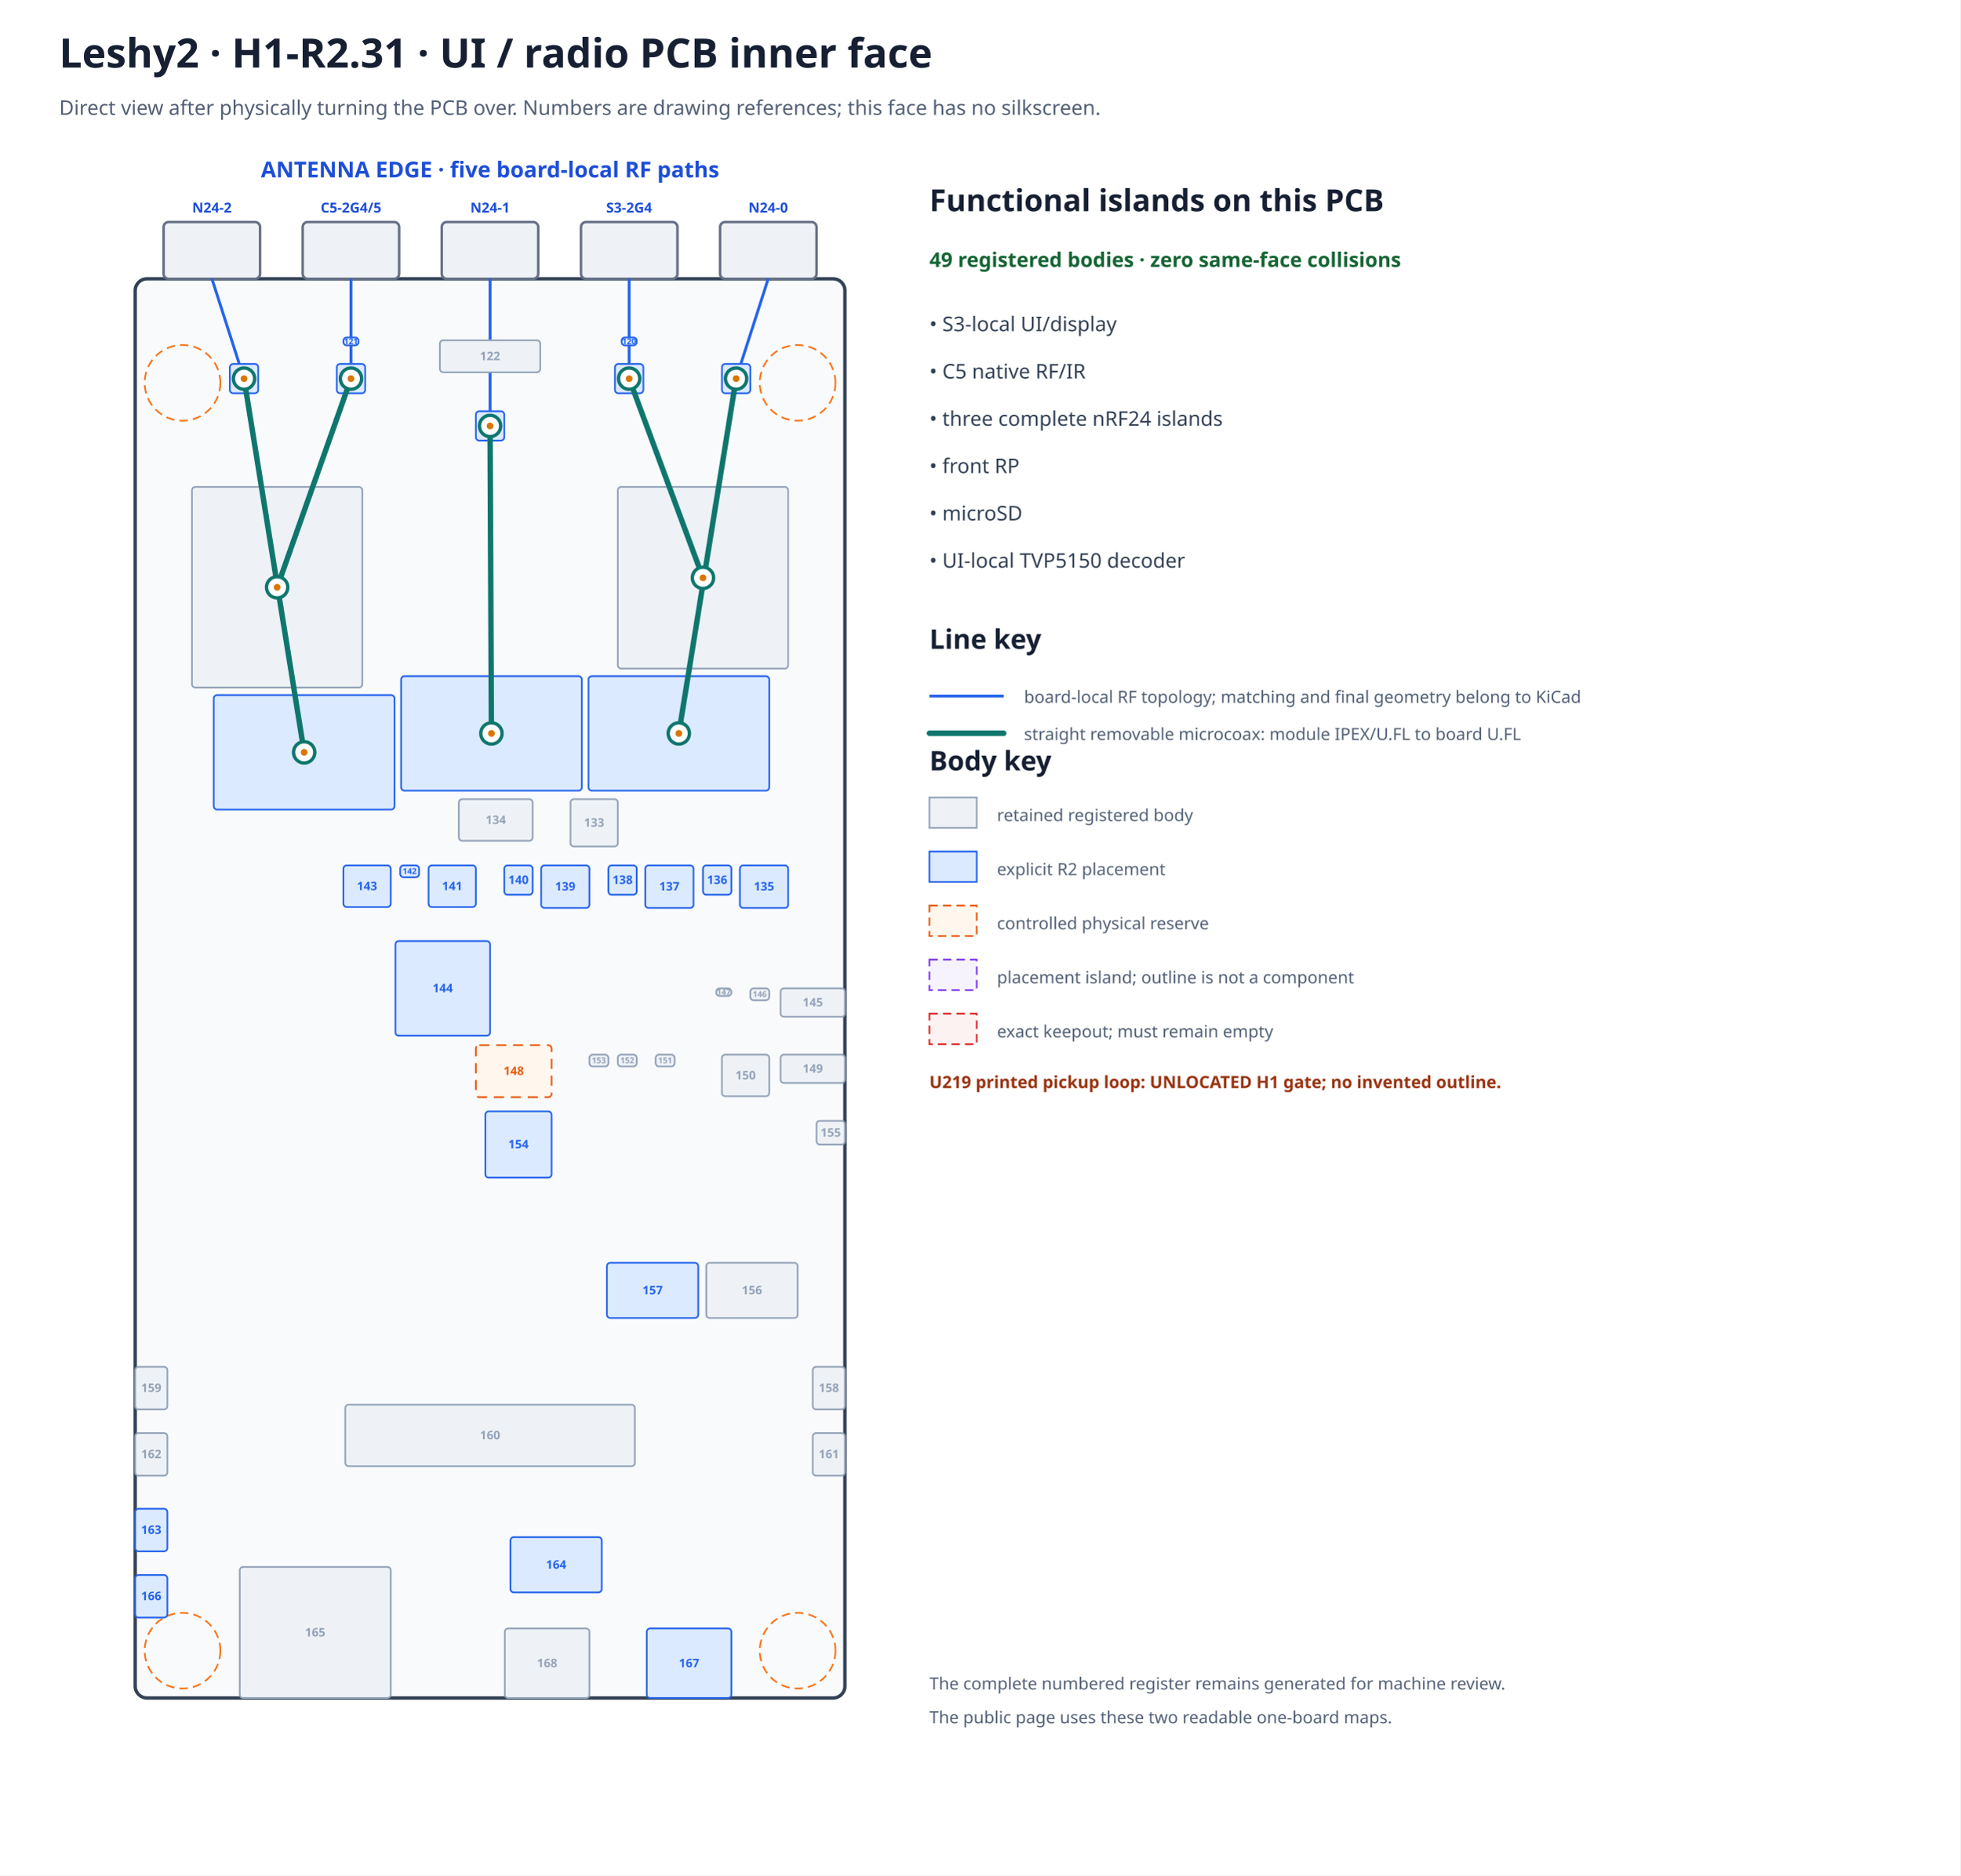
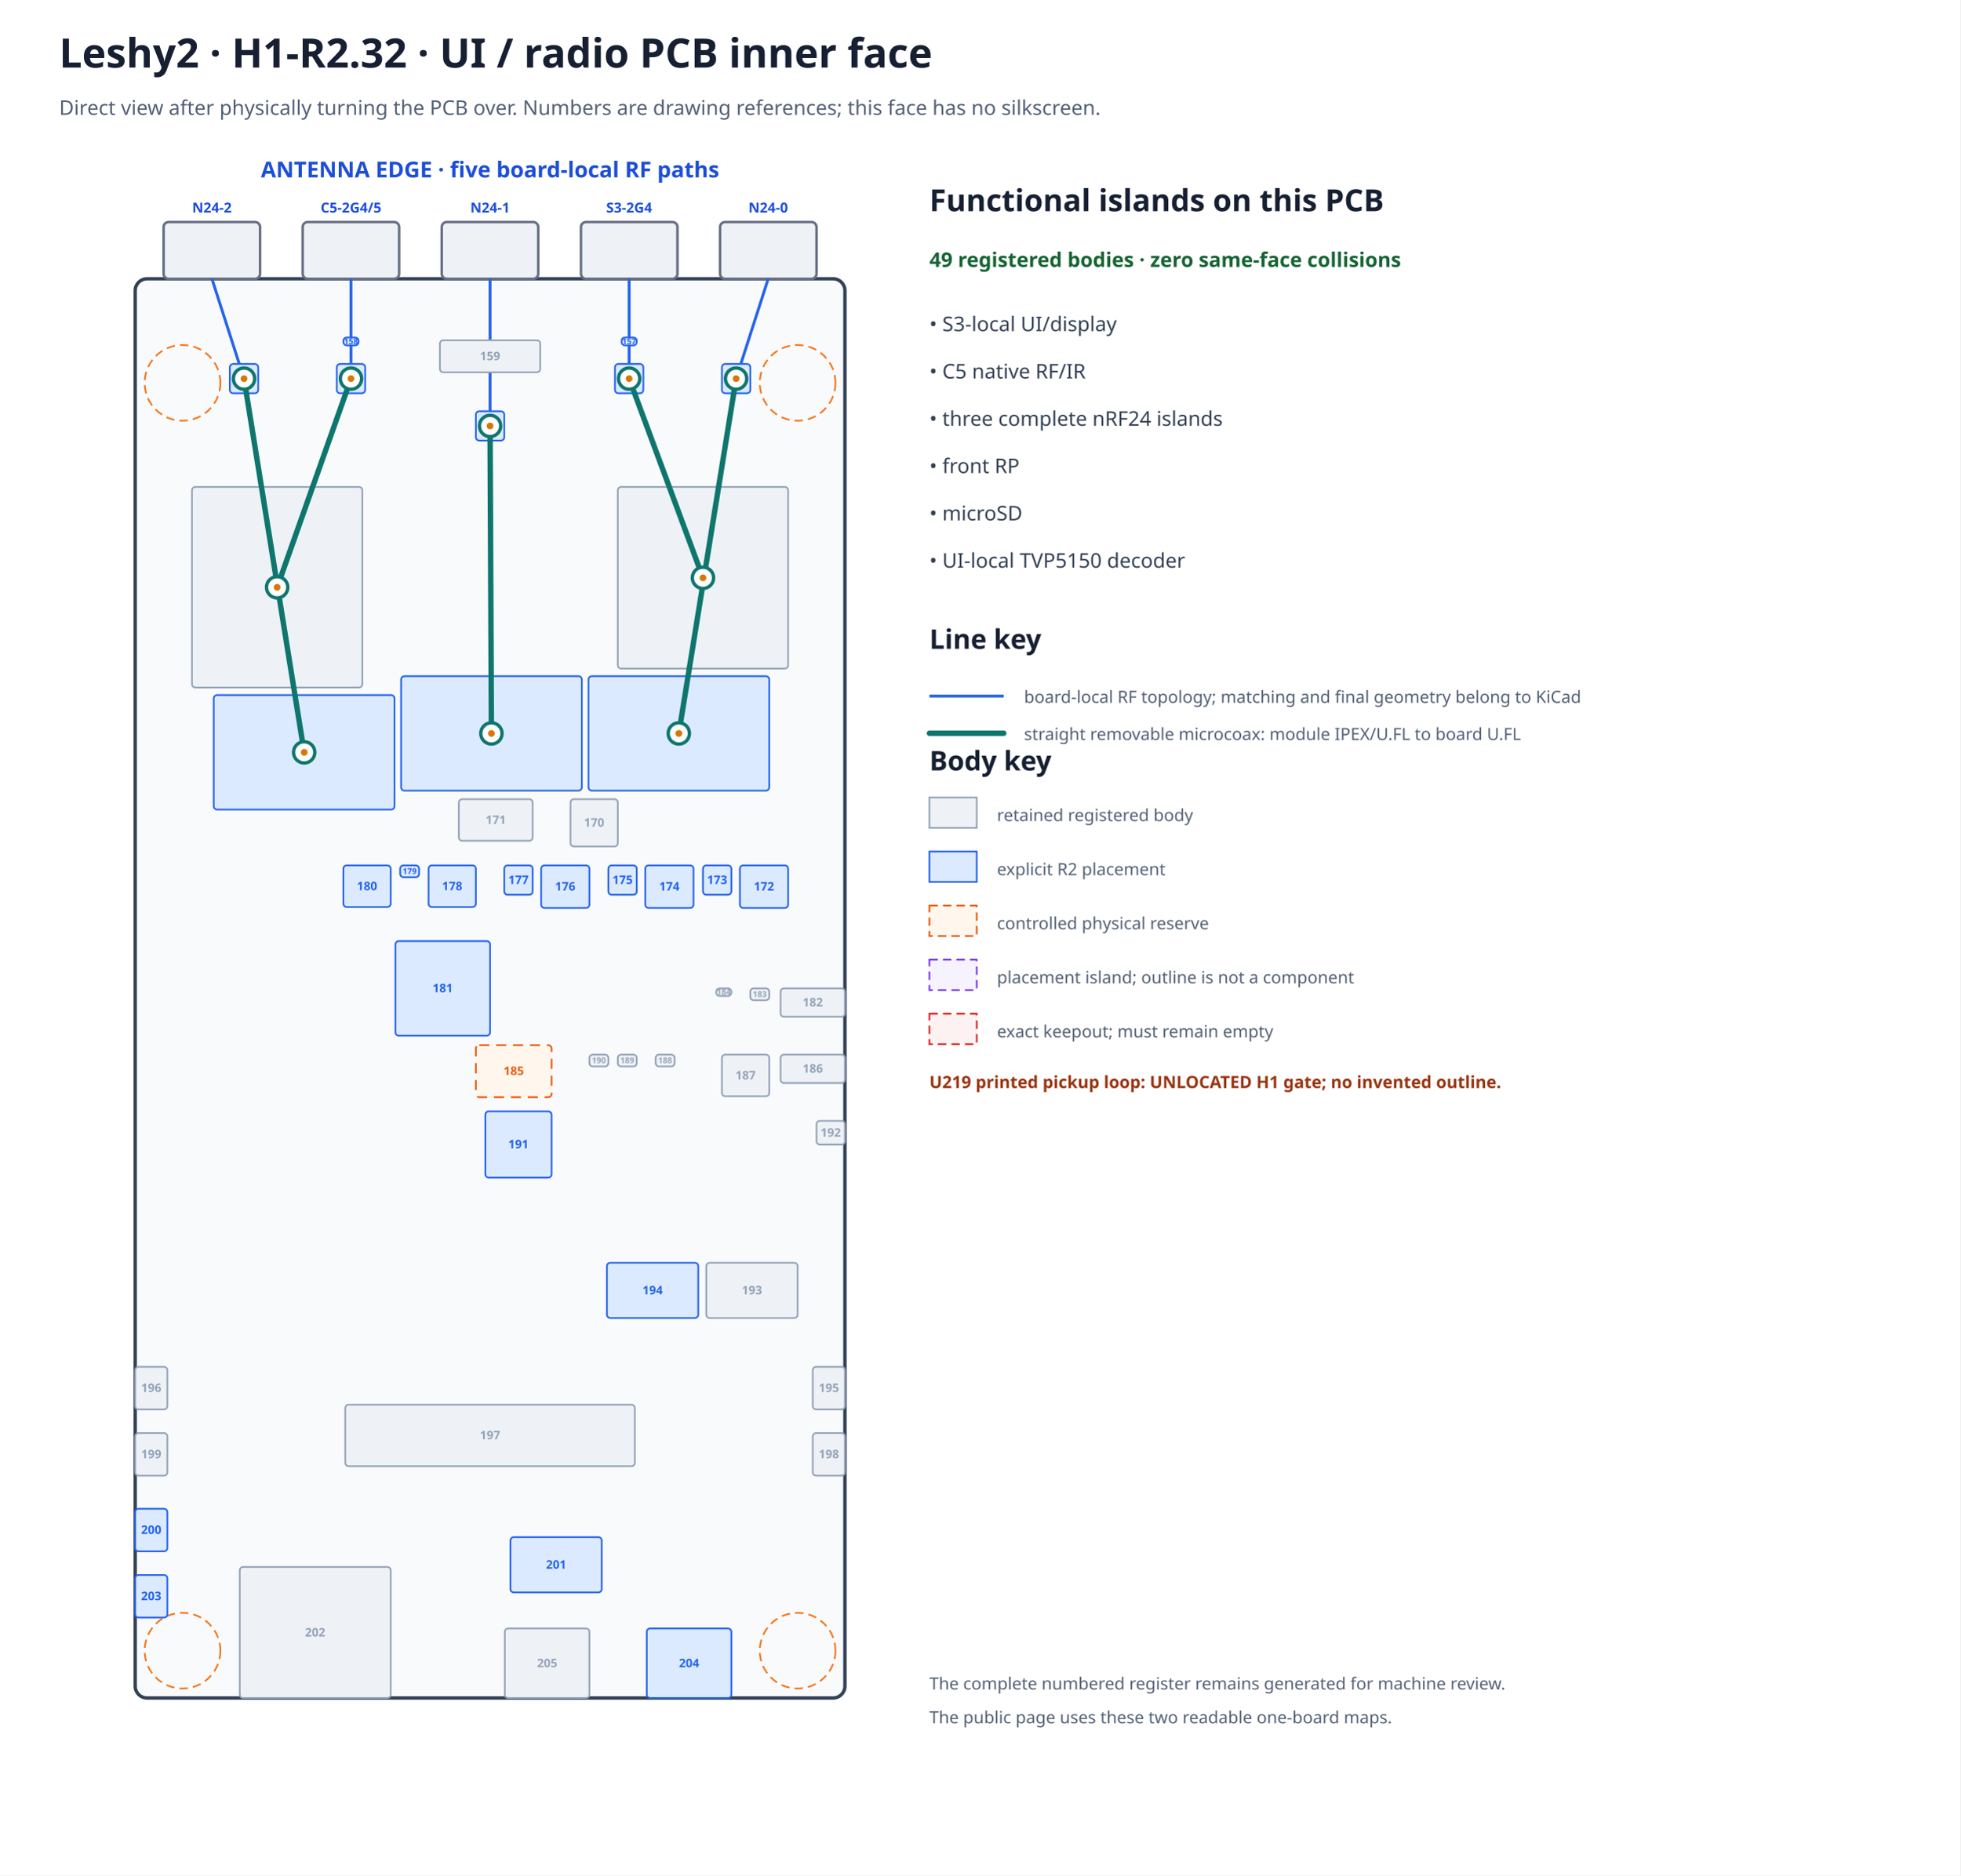
- <svg xmlns="http://www.w3.org/2000/svg" width="1160" height="1110" viewBox="0 0 1160 1110" data-marker="H1-R2.31" data-frame="ui-inner" data-inner-silkscreen="none">
+ <svg xmlns="http://www.w3.org/2000/svg" width="1160" height="1110" viewBox="0 0 1160 1110" data-marker="H1-R2.32" data-frame="ui-inner" data-inner-silkscreen="none">
  <rect width="100%" height="100%" fill="#ffffff" />
-   <text x="35.0" y="40.0" font-family="sans-serif" font-size="24" font-weight="bold" text-anchor="start" fill="#172033">Leshy2 · H1-R2.31 · UI / radio PCB inner face</text>
+   <text x="35.0" y="40.0" font-family="sans-serif" font-size="24" font-weight="bold" text-anchor="start" fill="#172033">Leshy2 · H1-R2.32 · UI / radio PCB inner face</text>
  <text x="35.0" y="68.0" font-family="sans-serif" font-size="12" font-weight="normal" text-anchor="start" fill="#526076">Direct view after physically turning the PCB over. Numbers are drawing references; this face has no silkscreen.</text>
  <text x="290.0" y="105.0" font-family="sans-serif" font-size="13" font-weight="bold" text-anchor="middle" fill="#1d4ed8">ANTENNA EDGE · five board-local RF paths</text>
  <rect x="80.0" y="165.0" width="420.0" height="840.0" rx="7" fill="#f8fafc" stroke="#334155" stroke-width="2" />
  <rect x="426.1" y="131.4" width="57.1" height="33.6" rx="3" fill="#eef2f6" stroke="#667085" stroke-width="1.5" />
  <text x="454.6" y="125.8" font-family="sans-serif" font-size="8.2" font-weight="bold" text-anchor="middle" fill="#1d4ed8">N24-0</text>
  <rect x="343.8" y="131.4" width="57.1" height="33.6" rx="3" fill="#eef2f6" stroke="#667085" stroke-width="1.5" />
  <text x="372.3" y="125.8" font-family="sans-serif" font-size="8.2" font-weight="bold" text-anchor="middle" fill="#1d4ed8">S3-2G4</text>
  <rect x="261.4" y="131.4" width="57.1" height="33.6" rx="3" fill="#eef2f6" stroke="#667085" stroke-width="1.5" />
  <text x="290.0" y="125.8" font-family="sans-serif" font-size="8.2" font-weight="bold" text-anchor="middle" fill="#1d4ed8">N24-1</text>
  <rect x="179.1" y="131.4" width="57.1" height="33.6" rx="3" fill="#eef2f6" stroke="#667085" stroke-width="1.5" />
  <text x="207.7" y="125.8" font-family="sans-serif" font-size="8.2" font-weight="bold" text-anchor="middle" fill="#1d4ed8">C5-2G4/5</text>
  <rect x="96.8" y="131.4" width="57.1" height="33.6" rx="3" fill="#eef2f6" stroke="#667085" stroke-width="1.5" />
  <text x="125.4" y="125.8" font-family="sans-serif" font-size="8.2" font-weight="bold" text-anchor="middle" fill="#1d4ed8">N24-2</text>
  <circle cx="472.0" cy="226.6" r="22.4" fill="none" stroke="#f97316" stroke-dasharray="5 3" />
  <circle cx="108.0" cy="226.6" r="22.4" fill="none" stroke="#f97316" stroke-dasharray="5 3" />
  <circle cx="472.0" cy="977.0" r="22.4" fill="none" stroke="#f97316" stroke-dasharray="5 3" />
  <circle cx="108.0" cy="977.0" r="22.4" fill="none" stroke="#f97316" stroke-dasharray="5 3" />
  <g id="antenna-pcb-topology" data-topology-source="r2" data-route-state="pre-ecad-topology-only">
    <polyline points="435.6,224.1 454.6,165.0" fill="none" stroke="#2563eb" stroke-width="1.7" data-path="N24-0" data-branch="main" data-medium="controlled-50-ohm-pcb" />
    <polyline points="372.3,224.1 372.3,202.1 372.3,165.0" fill="none" stroke="#2563eb" stroke-width="1.7" data-path="S3-2G4" data-branch="main" data-medium="controlled-50-ohm-pcb" />
    <polyline points="290.0,252.1 290.0,165.0" fill="none" stroke="#2563eb" stroke-width="1.7" data-path="N24-1" data-branch="main" data-medium="controlled-50-ohm-pcb" />
    <polyline points="207.7,224.1 207.7,202.1 207.7,165.0" fill="none" stroke="#2563eb" stroke-width="1.7" data-path="C5-2G4/5" data-branch="main" data-medium="controlled-50-ohm-pcb" />
    <polyline points="144.4,224.1 125.4,165.0" fill="none" stroke="#2563eb" stroke-width="1.7" data-path="N24-2" data-branch="main" data-medium="controlled-50-ohm-pcb" />
  </g>
  <rect x="367.84" y="199.72" width="8.96" height="4.70" rx="2" fill="#dbeafe" stroke="#2563eb" stroke-width="1" data-instance="s3_rf_coupler_r2" data-mpn="CP0603Q5425ENTR" />
-   <text x="372.3" y="203.7" font-family="sans-serif" font-size="4.8" font-weight="bold" text-anchor="middle" fill="#2563eb">120</text>
+   <text x="372.3" y="203.7" font-family="sans-serif" font-size="4.8" font-weight="bold" text-anchor="middle" fill="#2563eb">157</text>
  <rect x="203.20" y="199.72" width="8.96" height="4.70" rx="2" fill="#dbeafe" stroke="#2563eb" stroke-width="1" data-instance="c5_rf_coupler_r2" data-mpn="CP0603Q5425ENTR" />
-   <text x="207.7" y="203.7" font-family="sans-serif" font-size="4.8" font-weight="bold" text-anchor="middle" fill="#2563eb">121</text>
+   <text x="207.7" y="203.7" font-family="sans-serif" font-size="4.8" font-weight="bold" text-anchor="middle" fill="#2563eb">158</text>
  <rect x="260.32" y="201.40" width="59.36" height="18.93" rx="2" fill="#eef2f6" stroke="#94a3b8" stroke-width="1" data-instance="display_connector" data-mpn="Hirose DF40C(2.0)-40DS-0.4V(51)" />
-   <text x="290.0" y="213.2" font-family="sans-serif" font-size="7.0" font-weight="bold" text-anchor="middle" fill="#94a3b8">122</text>
+   <text x="290.0" y="213.2" font-family="sans-serif" font-size="7.0" font-weight="bold" text-anchor="middle" fill="#94a3b8">159</text>
  <rect x="427.20" y="215.40" width="16.80" height="17.36" rx="2" fill="#dbeafe" stroke="#2563eb" stroke-width="1" data-instance="nrf0_rf_board_connector_r2" data-mpn="U.FL-R-SMT-1(10)" />
-   <text x="435.6" y="226.4" font-family="sans-serif" font-size="7.0" font-weight="bold" text-anchor="middle" fill="#2563eb">123</text>
+   <text x="435.6" y="226.4" font-family="sans-serif" font-size="7.0" font-weight="bold" text-anchor="middle" fill="#2563eb">160</text>
  <rect x="363.92" y="215.40" width="16.80" height="17.36" rx="2" fill="#dbeafe" stroke="#2563eb" stroke-width="1" data-instance="s3_rf_board_connector_r2" data-mpn="U.FL-R-SMT-1(10)" />
-   <text x="372.3" y="226.4" font-family="sans-serif" font-size="7.0" font-weight="bold" text-anchor="middle" fill="#2563eb">124</text>
+   <text x="372.3" y="226.4" font-family="sans-serif" font-size="7.0" font-weight="bold" text-anchor="middle" fill="#2563eb">161</text>
  <rect x="199.28" y="215.40" width="16.80" height="17.36" rx="2" fill="#dbeafe" stroke="#2563eb" stroke-width="1" data-instance="c5_rf_board_connector_r2" data-mpn="U.FL-R-SMT-1(10)" />
-   <text x="207.7" y="226.4" font-family="sans-serif" font-size="7.0" font-weight="bold" text-anchor="middle" fill="#2563eb">125</text>
+   <text x="207.7" y="226.4" font-family="sans-serif" font-size="7.0" font-weight="bold" text-anchor="middle" fill="#2563eb">162</text>
  <rect x="136.00" y="215.40" width="16.80" height="17.36" rx="2" fill="#dbeafe" stroke="#2563eb" stroke-width="1" data-instance="nrf2_rf_board_connector_r2" data-mpn="U.FL-R-SMT-1(10)" />
-   <text x="144.4" y="226.4" font-family="sans-serif" font-size="7.0" font-weight="bold" text-anchor="middle" fill="#2563eb">126</text>
+   <text x="144.4" y="226.4" font-family="sans-serif" font-size="7.0" font-weight="bold" text-anchor="middle" fill="#2563eb">163</text>
  <rect x="281.60" y="243.40" width="16.80" height="17.36" rx="2" fill="#dbeafe" stroke="#2563eb" stroke-width="1" data-instance="nrf1_rf_board_connector_r2" data-mpn="U.FL-R-SMT-1(10)" />
-   <text x="290.0" y="254.4" font-family="sans-serif" font-size="7.0" font-weight="bold" text-anchor="middle" fill="#2563eb">127</text>
+   <text x="290.0" y="254.4" font-family="sans-serif" font-size="7.0" font-weight="bold" text-anchor="middle" fill="#2563eb">164</text>
  <rect x="365.60" y="288.20" width="100.80" height="107.52" rx="2" fill="#eef2f6" stroke="#94a3b8" stroke-width="1" data-instance="s3" data-mpn="ESP32-S3-WROOM-1U-N16R8" />
-   <text x="416.0" y="344.3" font-family="sans-serif" font-size="7.0" font-weight="bold" text-anchor="middle" fill="#94a3b8">128</text>
+   <text x="416.0" y="344.3" font-family="sans-serif" font-size="7.0" font-weight="bold" text-anchor="middle" fill="#94a3b8">165</text>
  <rect x="113.60" y="288.20" width="100.80" height="118.72" rx="2" fill="#eef2f6" stroke="#94a3b8" stroke-width="1" data-instance="c5" data-mpn="ESP32-C5-WROOM-1U-N8R8" />
-   <text x="164.0" y="349.9" font-family="sans-serif" font-size="7.0" font-weight="bold" text-anchor="middle" fill="#94a3b8">129</text>
+   <text x="164.0" y="349.9" font-family="sans-serif" font-size="7.0" font-weight="bold" text-anchor="middle" fill="#94a3b8">166</text>
  <rect x="348.24" y="400.20" width="106.96" height="67.76" rx="2" fill="#dbeafe" stroke="#2563eb" stroke-width="1" data-instance="nrf0_r2" data-mpn="E01-ML01IPX" />
-   <text x="401.7" y="436.4" font-family="sans-serif" font-size="7.0" font-weight="bold" text-anchor="middle" fill="#2563eb">130</text>
+   <text x="401.7" y="436.4" font-family="sans-serif" font-size="7.0" font-weight="bold" text-anchor="middle" fill="#2563eb">167</text>
  <rect x="237.36" y="400.20" width="106.96" height="67.76" rx="2" fill="#dbeafe" stroke="#2563eb" stroke-width="1" data-instance="nrf1_r2" data-mpn="E01-ML01IPX" />
-   <text x="290.8" y="436.4" font-family="sans-serif" font-size="7.0" font-weight="bold" text-anchor="middle" fill="#2563eb">131</text>
+   <text x="290.8" y="436.4" font-family="sans-serif" font-size="7.0" font-weight="bold" text-anchor="middle" fill="#2563eb">168</text>
  <rect x="126.48" y="411.40" width="106.96" height="67.76" rx="2" fill="#dbeafe" stroke="#2563eb" stroke-width="1" data-instance="nrf2_r2" data-mpn="E01-ML01IPX" />
-   <text x="180.0" y="447.6" font-family="sans-serif" font-size="7.0" font-weight="bold" text-anchor="middle" fill="#2563eb">132</text>
+   <text x="180.0" y="447.6" font-family="sans-serif" font-size="7.0" font-weight="bold" text-anchor="middle" fill="#2563eb">169</text>
  <rect x="337.60" y="473.00" width="28.00" height="28.00" rx="2" fill="#eef2f6" stroke="#94a3b8" stroke-width="1" data-instance="slow_io" data-mpn="TCA6424ARGJR" />
-   <text x="351.6" y="489.3" font-family="sans-serif" font-size="7.0" font-weight="bold" text-anchor="middle" fill="#94a3b8">133</text>
+   <text x="351.6" y="489.3" font-family="sans-serif" font-size="7.0" font-weight="bold" text-anchor="middle" fill="#94a3b8">170</text>
  <rect x="271.52" y="473.00" width="43.68" height="24.64" rx="2" fill="#eef2f6" stroke="#94a3b8" stroke-width="1" data-instance="ui_matrix_io" data-mpn="TCA9539PWR" />
-   <text x="293.4" y="487.7" font-family="sans-serif" font-size="7.0" font-weight="bold" text-anchor="middle" fill="#94a3b8">134</text>
+   <text x="293.4" y="487.7" font-family="sans-serif" font-size="7.0" font-weight="bold" text-anchor="middle" fill="#94a3b8">171</text>
  <rect x="437.84" y="512.20" width="28.56" height="25.20" rx="2" fill="#dbeafe" stroke="#2563eb" stroke-width="1" data-instance="nrf0_host_buffer_r2" data-mpn="74LVC126APW,118" />
-   <text x="452.1" y="527.1" font-family="sans-serif" font-size="7.0" font-weight="bold" text-anchor="middle" fill="#2563eb">135</text>
+   <text x="452.1" y="527.1" font-family="sans-serif" font-size="7.0" font-weight="bold" text-anchor="middle" fill="#2563eb">172</text>
  <rect x="416.00" y="512.20" width="16.80" height="17.36" rx="2" fill="#dbeafe" stroke="#2563eb" stroke-width="1" data-instance="nrf0_return_buffer_r2" data-mpn="74LVC2G126DP,125" />
-   <text x="424.4" y="523.2" font-family="sans-serif" font-size="7.0" font-weight="bold" text-anchor="middle" fill="#2563eb">136</text>
+   <text x="424.4" y="523.2" font-family="sans-serif" font-size="7.0" font-weight="bold" text-anchor="middle" fill="#2563eb">173</text>
  <rect x="381.84" y="512.20" width="28.56" height="25.20" rx="2" fill="#dbeafe" stroke="#2563eb" stroke-width="1" data-instance="nrf1_host_buffer_r2" data-mpn="74LVC126APW,118" />
-   <text x="396.1" y="527.1" font-family="sans-serif" font-size="7.0" font-weight="bold" text-anchor="middle" fill="#2563eb">137</text>
+   <text x="396.1" y="527.1" font-family="sans-serif" font-size="7.0" font-weight="bold" text-anchor="middle" fill="#2563eb">174</text>
  <rect x="360.00" y="512.20" width="16.80" height="17.36" rx="2" fill="#dbeafe" stroke="#2563eb" stroke-width="1" data-instance="nrf1_return_buffer_r2" data-mpn="74LVC2G126DP,125" />
-   <text x="368.4" y="523.2" font-family="sans-serif" font-size="7.0" font-weight="bold" text-anchor="middle" fill="#2563eb">138</text>
+   <text x="368.4" y="523.2" font-family="sans-serif" font-size="7.0" font-weight="bold" text-anchor="middle" fill="#2563eb">175</text>
  <rect x="320.24" y="512.20" width="28.56" height="25.20" rx="2" fill="#dbeafe" stroke="#2563eb" stroke-width="1" data-instance="nrf2_host_buffer_r2" data-mpn="74LVC126APW,118" />
-   <text x="334.5" y="527.1" font-family="sans-serif" font-size="7.0" font-weight="bold" text-anchor="middle" fill="#2563eb">139</text>
+   <text x="334.5" y="527.1" font-family="sans-serif" font-size="7.0" font-weight="bold" text-anchor="middle" fill="#2563eb">176</text>
  <rect x="298.40" y="512.20" width="16.80" height="17.36" rx="2" fill="#dbeafe" stroke="#2563eb" stroke-width="1" data-instance="nrf2_return_buffer_r2" data-mpn="74LVC2G126DP,125" />
-   <text x="306.8" y="523.2" font-family="sans-serif" font-size="7.0" font-weight="bold" text-anchor="middle" fill="#2563eb">140</text>
+   <text x="306.8" y="523.2" font-family="sans-serif" font-size="7.0" font-weight="bold" text-anchor="middle" fill="#2563eb">177</text>
  <rect x="253.60" y="512.20" width="28.00" height="24.64" rx="2" fill="#dbeafe" stroke="#2563eb" stroke-width="1" data-instance="safe_gate_a_r2" data-mpn="SN74LVC08APWR" />
-   <text x="267.6" y="526.9" font-family="sans-serif" font-size="7.0" font-weight="bold" text-anchor="middle" fill="#2563eb">141</text>
+   <text x="267.6" y="526.9" font-family="sans-serif" font-size="7.0" font-weight="bold" text-anchor="middle" fill="#2563eb">178</text>
  <rect x="236.80" y="512.20" width="11.20" height="7.00" rx="2" fill="#dbeafe" stroke="#2563eb" stroke-width="1" data-instance="nrf_backup_gate_r2" data-mpn="SN74LVC1G08DCKR" />
-   <text x="242.4" y="517.3" font-family="sans-serif" font-size="4.8" font-weight="bold" text-anchor="middle" fill="#2563eb">142</text>
+   <text x="242.4" y="517.3" font-family="sans-serif" font-size="4.8" font-weight="bold" text-anchor="middle" fill="#2563eb">179</text>
  <rect x="203.20" y="512.20" width="28.00" height="24.64" rx="2" fill="#dbeafe" stroke="#2563eb" stroke-width="1" data-instance="nrf_evidence_cmp_r2" data-mpn="TLV1824PWR" />
-   <text x="217.2" y="526.9" font-family="sans-serif" font-size="7.0" font-weight="bold" text-anchor="middle" fill="#2563eb">143</text>
+   <text x="217.2" y="526.9" font-family="sans-serif" font-size="7.0" font-weight="bold" text-anchor="middle" fill="#2563eb">180</text>
  <rect x="234.00" y="557.00" width="56.00" height="56.00" rx="2" fill="#dbeafe" stroke="#2563eb" stroke-width="1" data-instance="hub_rp" data-mpn="SC1512-A4" />
-   <text x="262.0" y="587.3" font-family="sans-serif" font-size="7.0" font-weight="bold" text-anchor="middle" fill="#2563eb">144</text>
+   <text x="262.0" y="587.3" font-family="sans-serif" font-size="7.0" font-weight="bold" text-anchor="middle" fill="#2563eb">181</text>
  <rect x="461.92" y="585.00" width="38.08" height="16.80" rx="2" fill="#eef2f6" stroke="#94a3b8" stroke-width="1" data-instance="ir_demod" data-mpn="Vishay TSOP75238TR" />
-   <text x="481.0" y="595.7" font-family="sans-serif" font-size="7.0" font-weight="bold" text-anchor="middle" fill="#94a3b8">145</text>
+   <text x="481.0" y="595.7" font-family="sans-serif" font-size="7.0" font-weight="bold" text-anchor="middle" fill="#94a3b8">182</text>
  <rect x="444.00" y="585.00" width="11.20" height="7.00" rx="2" fill="#eef2f6" stroke="#94a3b8" stroke-width="1" data-instance="ir_safe_gate" data-mpn="SN74LVC1G08DCKR" />
-   <text x="449.6" y="590.1" font-family="sans-serif" font-size="4.8" font-weight="bold" text-anchor="middle" fill="#94a3b8">146</text>
+   <text x="449.6" y="590.1" font-family="sans-serif" font-size="4.8" font-weight="bold" text-anchor="middle" fill="#94a3b8">183</text>
  <rect x="423.84" y="585.00" width="8.96" height="4.48" rx="2" fill="#eef2f6" stroke="#94a3b8" stroke-width="1" data-instance="ui_zone_ntc" data-mpn="TDK B57332V5103F360" />
-   <text x="428.3" y="588.8" font-family="sans-serif" font-size="4.8" font-weight="bold" text-anchor="middle" fill="#94a3b8">147</text>
+   <text x="428.3" y="588.8" font-family="sans-serif" font-size="4.8" font-weight="bold" text-anchor="middle" fill="#94a3b8">184</text>
  <rect x="281.60" y="618.60" width="44.80" height="30.80" rx="2" fill="#fff7ed" stroke="#ea580c" stroke-width="1" stroke-dasharray="6 4" data-instance="fpv_power_reserve" data-mpn="PHYSICAL RESERVE" />
-   <text x="304.0" y="636.3" font-family="sans-serif" font-size="7.0" font-weight="bold" text-anchor="middle" fill="#ea580c">148</text>
+   <text x="304.0" y="636.3" font-family="sans-serif" font-size="7.0" font-weight="bold" text-anchor="middle" fill="#ea580c">185</text>
  <rect x="461.92" y="624.20" width="38.08" height="16.80" rx="2" fill="#eef2f6" stroke="#94a3b8" stroke-width="1" data-instance="ir_carrier" data-mpn="Vishay TSMP95000TT" />
-   <text x="481.0" y="634.9" font-family="sans-serif" font-size="7.0" font-weight="bold" text-anchor="middle" fill="#94a3b8">149</text>
+   <text x="481.0" y="634.9" font-family="sans-serif" font-size="7.0" font-weight="bold" text-anchor="middle" fill="#94a3b8">186</text>
  <rect x="427.20" y="624.20" width="28.00" height="24.64" rx="2" fill="#eef2f6" stroke="#94a3b8" stroke-width="1" data-instance="evidence_cmp_a" data-mpn="TLV1824PWR" />
-   <text x="441.2" y="638.9" font-family="sans-serif" font-size="7.0" font-weight="bold" text-anchor="middle" fill="#94a3b8">150</text>
+   <text x="441.2" y="638.9" font-family="sans-serif" font-size="7.0" font-weight="bold" text-anchor="middle" fill="#94a3b8">187</text>
  <rect x="388.00" y="624.20" width="11.20" height="7.00" rx="2" fill="#eef2f6" stroke="#94a3b8" stroke-width="1" data-instance="safe_reset_sink_a" data-mpn="Diodes Incorporated 2N7002DW-7-F" />
-   <text x="393.6" y="629.3" font-family="sans-serif" font-size="4.8" font-weight="bold" text-anchor="middle" fill="#94a3b8">151</text>
+   <text x="393.6" y="629.3" font-family="sans-serif" font-size="4.8" font-weight="bold" text-anchor="middle" fill="#94a3b8">188</text>
  <rect x="365.60" y="624.20" width="11.20" height="7.00" rx="2" fill="#eef2f6" stroke="#94a3b8" stroke-width="1" data-instance="safe_c5_reset_buffer" data-mpn="Texas Instruments SN74LVC1G06DCKR" />
-   <text x="371.2" y="629.3" font-family="sans-serif" font-size="4.8" font-weight="bold" text-anchor="middle" fill="#94a3b8">152</text>
+   <text x="371.2" y="629.3" font-family="sans-serif" font-size="4.8" font-weight="bold" text-anchor="middle" fill="#94a3b8">189</text>
  <rect x="348.80" y="624.20" width="11.20" height="7.00" rx="2" fill="#eef2f6" stroke="#94a3b8" stroke-width="1" data-instance="safe_c5_fault_reset_buffer" data-mpn="SN74LVC1G07DCKR" />
-   <text x="354.4" y="629.3" font-family="sans-serif" font-size="4.8" font-weight="bold" text-anchor="middle" fill="#94a3b8">153</text>
+   <text x="354.4" y="629.3" font-family="sans-serif" font-size="4.8" font-weight="bold" text-anchor="middle" fill="#94a3b8">190</text>
  <rect x="287.20" y="657.80" width="39.20" height="39.20" rx="2" fill="#dbeafe" stroke="#2563eb" stroke-width="1" data-instance="fpv_decoder" data-mpn="TVP5150AM1PBS" />
-   <text x="306.8" y="679.7" font-family="sans-serif" font-size="7.0" font-weight="bold" text-anchor="middle" fill="#2563eb">154</text>
+   <text x="306.8" y="679.7" font-family="sans-serif" font-size="7.0" font-weight="bold" text-anchor="middle" fill="#2563eb">191</text>
  <rect x="483.20" y="663.40" width="16.80" height="14.06" rx="2" fill="#eef2f6" stroke="#94a3b8" stroke-width="1" data-instance="ir_emitter" data-mpn="Vishay VSMY14940" />
-   <text x="491.6" y="672.8" font-family="sans-serif" font-size="7.0" font-weight="bold" text-anchor="middle" fill="#94a3b8">155</text>
+   <text x="491.6" y="672.8" font-family="sans-serif" font-size="7.0" font-weight="bold" text-anchor="middle" fill="#94a3b8">192</text>
  <rect x="417.96" y="747.40" width="54.04" height="32.70" rx="2" fill="#eef2f6" stroke="#94a3b8" stroke-width="1" data-instance="s3_dbg_header" data-mpn="Samtec FTSH-105-01-L-DV-K-P-TR" />
-   <text x="445.0" y="766.1" font-family="sans-serif" font-size="7.0" font-weight="bold" text-anchor="middle" fill="#94a3b8">156</text>
+   <text x="445.0" y="766.1" font-family="sans-serif" font-size="7.0" font-weight="bold" text-anchor="middle" fill="#94a3b8">193</text>
  <rect x="359.16" y="747.40" width="54.04" height="32.70" rx="2" fill="#dbeafe" stroke="#2563eb" stroke-width="1" data-instance="c5_dbg_header_r2" data-mpn="FTSH-105-01-L-DV-K-P-TR" />
-   <text x="386.2" y="766.1" font-family="sans-serif" font-size="7.0" font-weight="bold" text-anchor="middle" fill="#2563eb">157</text>
+   <text x="386.2" y="766.1" font-family="sans-serif" font-size="7.0" font-weight="bold" text-anchor="middle" fill="#2563eb">194</text>
  <rect x="480.96" y="809.00" width="19.04" height="25.20" rx="2" fill="#eef2f6" stroke="#94a3b8" stroke-width="1" data-instance="s3_reset_button" data-mpn="Alps Alpine SKRTLAE010" />
-   <text x="490.5" y="823.9" font-family="sans-serif" font-size="7.0" font-weight="bold" text-anchor="middle" fill="#94a3b8">158</text>
+   <text x="490.5" y="823.9" font-family="sans-serif" font-size="7.0" font-weight="bold" text-anchor="middle" fill="#94a3b8">195</text>
  <rect x="80.00" y="809.00" width="19.04" height="25.20" rx="2" fill="#eef2f6" stroke="#94a3b8" stroke-width="1" data-instance="c5_reset_button" data-mpn="Alps Alpine SKRTLAE010" />
-   <text x="89.5" y="823.9" font-family="sans-serif" font-size="7.0" font-weight="bold" text-anchor="middle" fill="#94a3b8">159</text>
+   <text x="89.5" y="823.9" font-family="sans-serif" font-size="7.0" font-weight="bold" text-anchor="middle" fill="#94a3b8">196</text>
  <rect x="204.32" y="831.40" width="171.36" height="36.40" rx="2" fill="#eef2f6" stroke="#94a3b8" stroke-width="1" data-instance="m1_ui_plug" data-mpn="Hirose FX8C-80P-SV1(92)" />
-   <text x="290.0" y="851.9" font-family="sans-serif" font-size="7.0" font-weight="bold" text-anchor="middle" fill="#94a3b8">160</text>
+   <text x="290.0" y="851.9" font-family="sans-serif" font-size="7.0" font-weight="bold" text-anchor="middle" fill="#94a3b8">197</text>
  <rect x="480.96" y="848.20" width="19.04" height="25.20" rx="2" fill="#eef2f6" stroke="#94a3b8" stroke-width="1" data-instance="s3_boot_button" data-mpn="Alps Alpine SKRTLAE010" />
-   <text x="490.5" y="863.1" font-family="sans-serif" font-size="7.0" font-weight="bold" text-anchor="middle" fill="#94a3b8">161</text>
+   <text x="490.5" y="863.1" font-family="sans-serif" font-size="7.0" font-weight="bold" text-anchor="middle" fill="#94a3b8">198</text>
  <rect x="80.00" y="848.20" width="19.04" height="25.20" rx="2" fill="#eef2f6" stroke="#94a3b8" stroke-width="1" data-instance="c5_boot_button" data-mpn="Alps Alpine SKRTLAE010" />
-   <text x="89.5" y="863.1" font-family="sans-serif" font-size="7.0" font-weight="bold" text-anchor="middle" fill="#94a3b8">162</text>
+   <text x="89.5" y="863.1" font-family="sans-serif" font-size="7.0" font-weight="bold" text-anchor="middle" fill="#94a3b8">199</text>
  <rect x="80.00" y="893.00" width="19.04" height="25.20" rx="2" fill="#dbeafe" stroke="#2563eb" stroke-width="1" data-instance="hub_reset_button" data-mpn="SKRTLAE010" />
-   <text x="89.5" y="907.9" font-family="sans-serif" font-size="7.0" font-weight="bold" text-anchor="middle" fill="#2563eb">163</text>
+   <text x="89.5" y="907.9" font-family="sans-serif" font-size="7.0" font-weight="bold" text-anchor="middle" fill="#2563eb">200</text>
  <rect x="302.04" y="909.80" width="54.04" height="32.70" rx="2" fill="#dbeafe" stroke="#2563eb" stroke-width="1" data-instance="hub_dbg_header" data-mpn="FTSH-105-01-L-DV-K-P-TR" />
-   <text x="329.1" y="928.5" font-family="sans-serif" font-size="7.0" font-weight="bold" text-anchor="middle" fill="#2563eb">164</text>
+   <text x="329.1" y="928.5" font-family="sans-serif" font-size="7.0" font-weight="bold" text-anchor="middle" fill="#2563eb">201</text>
  <rect x="141.88" y="927.44" width="89.32" height="77.56" rx="2" fill="#eef2f6" stroke="#94a3b8" stroke-width="1" data-instance="sd" data-mpn="Hirose DM3AT-SF-PEJM5" />
-   <text x="186.5" y="968.6" font-family="sans-serif" font-size="7.0" font-weight="bold" text-anchor="middle" fill="#94a3b8">165</text>
+   <text x="186.5" y="968.6" font-family="sans-serif" font-size="7.0" font-weight="bold" text-anchor="middle" fill="#94a3b8">202</text>
  <rect x="80.00" y="932.20" width="19.04" height="25.20" rx="2" fill="#dbeafe" stroke="#2563eb" stroke-width="1" data-instance="hub_boot_button" data-mpn="SKRTLAE010" />
-   <text x="89.5" y="947.1" font-family="sans-serif" font-size="7.0" font-weight="bold" text-anchor="middle" fill="#2563eb">166</text>
+   <text x="89.5" y="947.1" font-family="sans-serif" font-size="7.0" font-weight="bold" text-anchor="middle" fill="#2563eb">203</text>
  <rect x="382.74" y="963.84" width="50.06" height="41.16" rx="2" fill="#dbeafe" stroke="#2563eb" stroke-width="1" data-instance="hub_service_usb_connector" data-mpn="USB4105-GF-A" />
-   <text x="407.8" y="986.8" font-family="sans-serif" font-size="7.0" font-weight="bold" text-anchor="middle" fill="#2563eb">167</text>
+   <text x="407.8" y="986.8" font-family="sans-serif" font-size="7.0" font-weight="bold" text-anchor="middle" fill="#2563eb">204</text>
  <rect x="298.74" y="963.84" width="50.06" height="41.16" rx="2" fill="#eef2f6" stroke="#94a3b8" stroke-width="1" data-instance="c5_service_usb_connector" data-mpn="GCT USB4105-GF-A" />
-   <text x="323.8" y="986.8" font-family="sans-serif" font-size="7.0" font-weight="bold" text-anchor="middle" fill="#94a3b8">168</text>
+   <text x="323.8" y="986.8" font-family="sans-serif" font-size="7.0" font-weight="bold" text-anchor="middle" fill="#94a3b8">205</text>
  <g id="antenna-removable-media" data-topology-source="r2">
    <polyline points="401.7,434.1 435.6,224.1" fill="none" stroke="#0f766e" stroke-width="3.2" stroke-linecap="round" data-path="N24-0" data-medium="removable-microcoax" />
    <polyline points="416.0,342.0 372.3,224.1" fill="none" stroke="#0f766e" stroke-width="3.2" stroke-linecap="round" data-path="S3-2G4" data-medium="removable-microcoax" />
    <polyline points="290.8,434.1 290.0,252.1" fill="none" stroke="#0f766e" stroke-width="3.2" stroke-linecap="round" data-path="N24-1" data-medium="removable-microcoax" />
    <polyline points="164.0,347.6 207.7,224.1" fill="none" stroke="#0f766e" stroke-width="3.2" stroke-linecap="round" data-path="C5-2G4/5" data-medium="removable-microcoax" />
    <polyline points="180.0,445.3 144.4,224.1" fill="none" stroke="#0f766e" stroke-width="3.2" stroke-linecap="round" data-path="N24-2" data-medium="removable-microcoax" />
    <circle cx="401.7" cy="434.1" r="6.3" fill="#ffffff" stroke="#0f766e" stroke-width="2" data-path="N24-0" data-part="module-rf-connector" data-connector-kind="IPEX" />
    <circle cx="401.7" cy="434.1" r="2.0" fill="#d97706" />
    <circle cx="435.6" cy="224.1" r="6.3" fill="#ffffff" stroke="#0f766e" stroke-width="2" data-path="N24-0" data-part="board-ufl" data-connector-kind="U.FL" data-mpn="U.FL-R-SMT-1(10)" />
    <circle cx="435.6" cy="224.1" r="2.0" fill="#d97706" />
    <circle cx="416.0" cy="342.0" r="6.3" fill="#ffffff" stroke="#0f766e" stroke-width="2" data-path="S3-2G4" data-part="module-rf-connector" data-connector-kind="U.FL" />
    <circle cx="416.0" cy="342.0" r="2.0" fill="#d97706" />
    <circle cx="372.3" cy="224.1" r="6.3" fill="#ffffff" stroke="#0f766e" stroke-width="2" data-path="S3-2G4" data-part="board-ufl" data-connector-kind="U.FL" data-mpn="U.FL-R-SMT-1(10)" />
    <circle cx="372.3" cy="224.1" r="2.0" fill="#d97706" />
    <circle cx="290.8" cy="434.1" r="6.3" fill="#ffffff" stroke="#0f766e" stroke-width="2" data-path="N24-1" data-part="module-rf-connector" data-connector-kind="IPEX" />
    <circle cx="290.8" cy="434.1" r="2.0" fill="#d97706" />
    <circle cx="290.0" cy="252.1" r="6.3" fill="#ffffff" stroke="#0f766e" stroke-width="2" data-path="N24-1" data-part="board-ufl" data-connector-kind="U.FL" data-mpn="U.FL-R-SMT-1(10)" />
    <circle cx="290.0" cy="252.1" r="2.0" fill="#d97706" />
    <circle cx="164.0" cy="347.6" r="6.3" fill="#ffffff" stroke="#0f766e" stroke-width="2" data-path="C5-2G4/5" data-part="module-rf-connector" data-connector-kind="U.FL" />
    <circle cx="164.0" cy="347.6" r="2.0" fill="#d97706" />
    <circle cx="207.7" cy="224.1" r="6.3" fill="#ffffff" stroke="#0f766e" stroke-width="2" data-path="C5-2G4/5" data-part="board-ufl" data-connector-kind="U.FL" data-mpn="U.FL-R-SMT-1(10)" />
    <circle cx="207.7" cy="224.1" r="2.0" fill="#d97706" />
    <circle cx="180.0" cy="445.3" r="6.3" fill="#ffffff" stroke="#0f766e" stroke-width="2" data-path="N24-2" data-part="module-rf-connector" data-connector-kind="IPEX" />
    <circle cx="180.0" cy="445.3" r="2.0" fill="#d97706" />
    <circle cx="144.4" cy="224.1" r="6.3" fill="#ffffff" stroke="#0f766e" stroke-width="2" data-path="N24-2" data-part="board-ufl" data-connector-kind="U.FL" data-mpn="U.FL-R-SMT-1(10)" />
    <circle cx="144.4" cy="224.1" r="2.0" fill="#d97706" />
  </g>
  <text x="550.0" y="125.0" font-family="sans-serif" font-size="18" font-weight="bold" text-anchor="start" fill="#172033">Functional islands on this PCB</text>
  <text x="550.0" y="158.0" font-family="sans-serif" font-size="12" font-weight="bold" text-anchor="start" fill="#166534">49 registered bodies · zero same-face collisions</text>
  <text x="550.0" y="196.0" font-family="sans-serif" font-size="12" font-weight="normal" text-anchor="start" fill="#334155">• S3-local UI/display</text>
  <text x="550.0" y="224.0" font-family="sans-serif" font-size="12" font-weight="normal" text-anchor="start" fill="#334155">• C5 native RF/IR</text>
  <text x="550.0" y="252.0" font-family="sans-serif" font-size="12" font-weight="normal" text-anchor="start" fill="#334155">• three complete nRF24 islands</text>
  <text x="550.0" y="280.0" font-family="sans-serif" font-size="12" font-weight="normal" text-anchor="start" fill="#334155">• front RP</text>
  <text x="550.0" y="308.0" font-family="sans-serif" font-size="12" font-weight="normal" text-anchor="start" fill="#334155">• microSD</text>
  <text x="550.0" y="336.0" font-family="sans-serif" font-size="12" font-weight="normal" text-anchor="start" fill="#334155">• UI-local TVP5150 decoder</text>
  <text x="550.0" y="384.0" font-family="sans-serif" font-size="16" font-weight="bold" text-anchor="start" fill="#172033">Line key</text>
  <line x1="550" y1="412" x2="594" y2="412" stroke="#2563eb" stroke-width="1.7" />
  <text x="606.0" y="416.0" font-family="sans-serif" font-size="10" font-weight="normal" text-anchor="start" fill="#526076">board-local RF topology; matching and final geometry belong to KiCad</text>
  <line x1="550" y1="434" x2="594" y2="434" stroke="#0f766e" stroke-width="3.2" stroke-linecap="round" />
  <text x="606.0" y="438.0" font-family="sans-serif" font-size="10" font-weight="normal" text-anchor="start" fill="#526076">straight removable microcoax: module IPEX/U.FL to board U.FL</text>
  <text x="550.0" y="456.0" font-family="sans-serif" font-size="16" font-weight="bold" text-anchor="start" fill="#172033">Body key</text>
  <rect x="550" y="472.0" width="28" height="18" fill="#eef2f6" stroke="#94a3b8" />
  <text x="590.0" y="486.0" font-family="sans-serif" font-size="10" font-weight="normal" text-anchor="start" fill="#526076">retained registered body</text>
  <rect x="550" y="504.0" width="28" height="18" fill="#dbeafe" stroke="#2563eb" />
  <text x="590.0" y="518.0" font-family="sans-serif" font-size="10" font-weight="normal" text-anchor="start" fill="#526076">explicit R2 placement</text>
  <rect x="550" y="536.0" width="28" height="18" fill="#fff7ed" stroke="#ea580c" stroke-dasharray="5 3" />
  <text x="590.0" y="550.0" font-family="sans-serif" font-size="10" font-weight="normal" text-anchor="start" fill="#526076">controlled physical reserve</text>
  <rect x="550" y="568.0" width="28" height="18" fill="#7c3aed" fill-opacity="0.06" stroke="#7c3aed" stroke-dasharray="5 3" />
  <text x="590.0" y="582.0" font-family="sans-serif" font-size="10" font-weight="normal" text-anchor="start" fill="#526076">placement island; outline is not a component</text>
  <rect x="550" y="600.0" width="28" height="18" fill="#dc2626" fill-opacity="0.06" stroke="#dc2626" stroke-dasharray="5 3" />
  <text x="590.0" y="614.0" font-family="sans-serif" font-size="10" font-weight="normal" text-anchor="start" fill="#526076">exact keepout; must remain empty</text>
  <text x="550.0" y="644.0" font-family="sans-serif" font-size="10" font-weight="bold" text-anchor="start" fill="#9a3412">U219 printed pickup loop: UNLOCATED H1 gate; no invented outline.</text>
  <text x="550.0" y="1000.0" font-family="sans-serif" font-size="10" font-weight="normal" text-anchor="start" fill="#526076">The complete numbered register remains generated for machine review.</text>
  <text x="550.0" y="1020.0" font-family="sans-serif" font-size="10" font-weight="normal" text-anchor="start" fill="#526076">The public page uses these two readable one-board maps.</text>
</svg>
